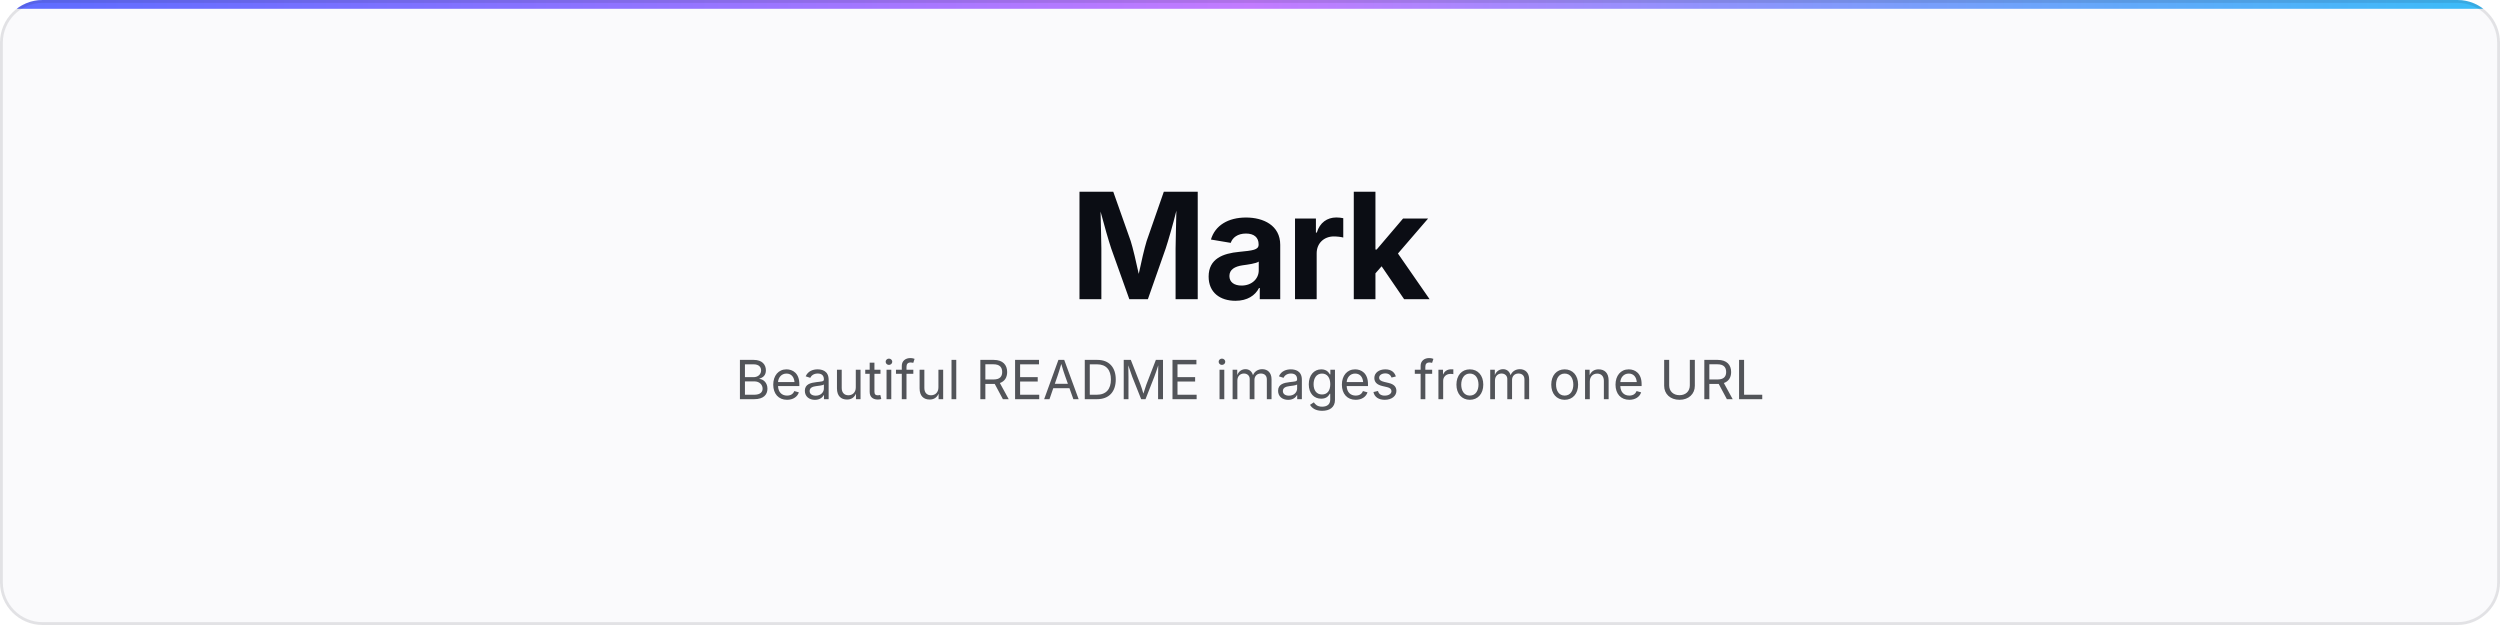
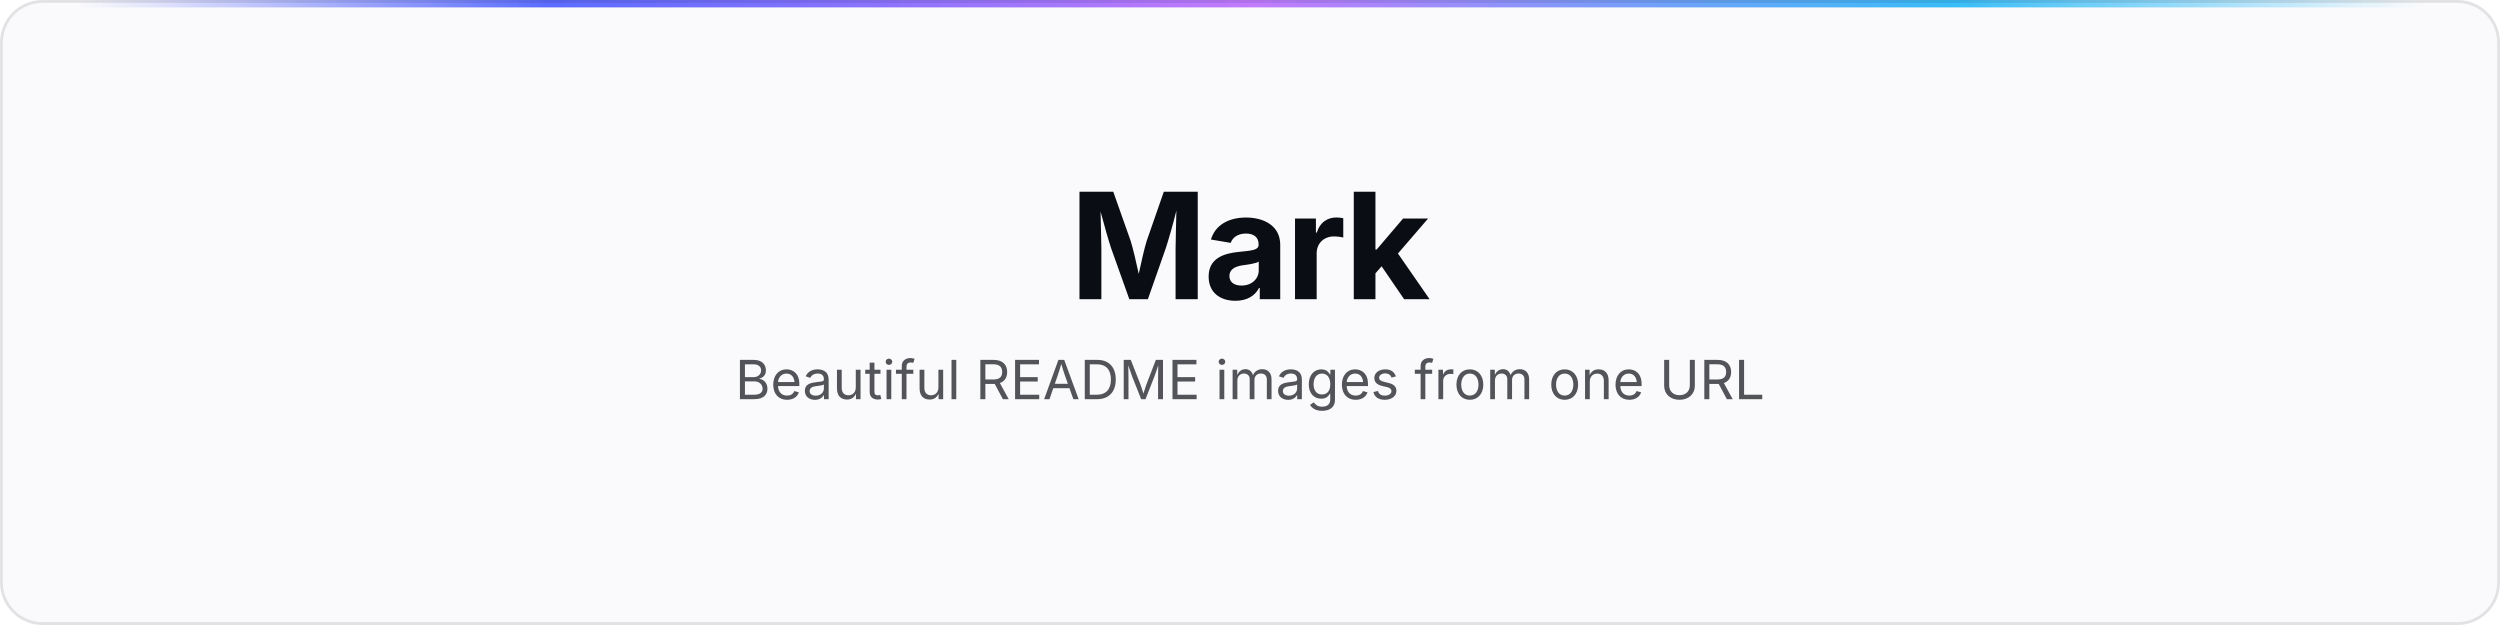
<svg xmlns="http://www.w3.org/2000/svg" width="880" height="220" viewBox="0 0 880 220" role="img">
  <defs>
    <linearGradient id="ml" x1="0" y1="0" x2="1" y2="0">
-       <stop offset="0" stop-color="#5B6CFF" />
+       <stop offset="0" stop-color="#5B6CFF" stop-opacity="0" />
+       <stop offset="0.2" stop-color="#5B6CFF" />
      <stop offset="0.5" stop-color="#C27BFF" />
-       <stop offset="1" stop-color="#38BDF8" />
+       <stop offset="0.8" stop-color="#38BDF8" />
+       <stop offset="1" stop-color="#38BDF8" stop-opacity="0" />
    </linearGradient>
    <clipPath id="mc">
      <rect width="880" height="220" rx="15" />
    </clipPath>
  </defs>
  <g clip-path="url(#mc)">
    <rect width="880" height="220" fill="#FAFAFC" />
-     <rect width="880" height="3.1" fill="url(#ml)" />
+     <rect x="23" width="834" height="2.6" fill="url(#ml)" />
  </g>
  <rect x="0.5" y="0.5" width="879" height="219" rx="14.5" fill="none" stroke="#0B0D14" stroke-opacity="0.1" />
  <text x="440.0" y="86.4" text-anchor="middle" dominant-baseline="central" font-family="Inter,ui-sans-serif,system-ui,-apple-system,BlinkMacSystemFont,Segoe UI,Roboto,Helvetica,Arial,sans-serif" font-size="52" font-weight="700" letter-spacing="-0.025em" fill="#0B0D14">Mark</text>
  <text x="440.0" y="133.6" text-anchor="middle" dominant-baseline="central" font-family="Inter,ui-sans-serif,system-ui,-apple-system,BlinkMacSystemFont,Segoe UI,Roboto,Helvetica,Arial,sans-serif" font-size="19" font-weight="400" fill="#0B0D14" fill-opacity="0.7">Beautiful README images from one URL</text>
</svg>
